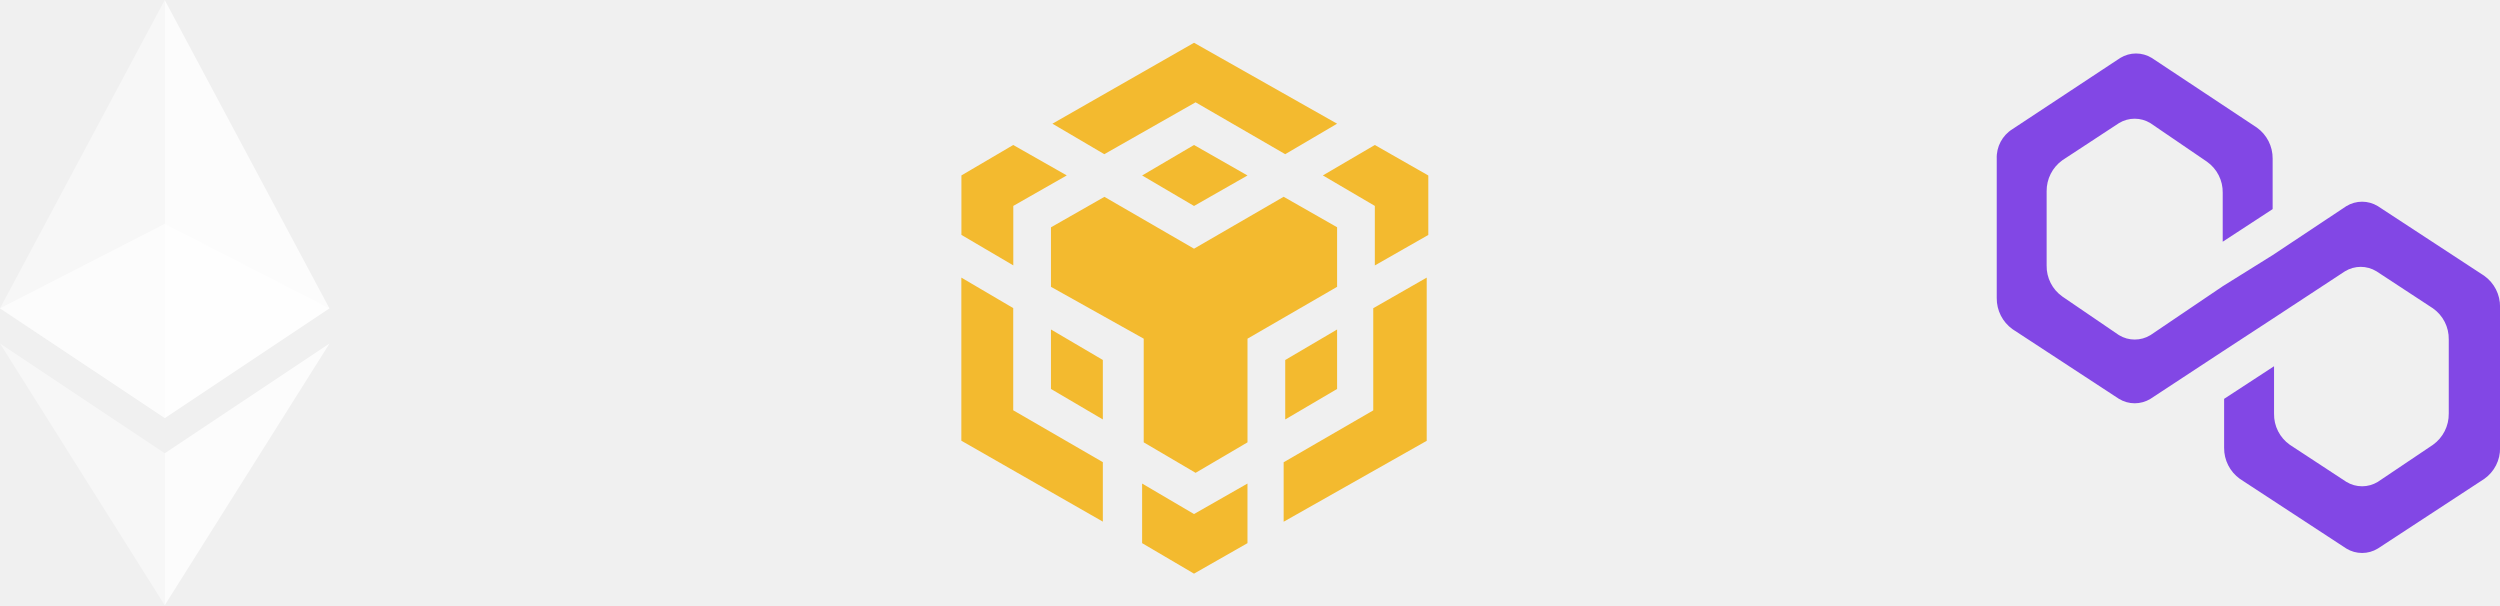
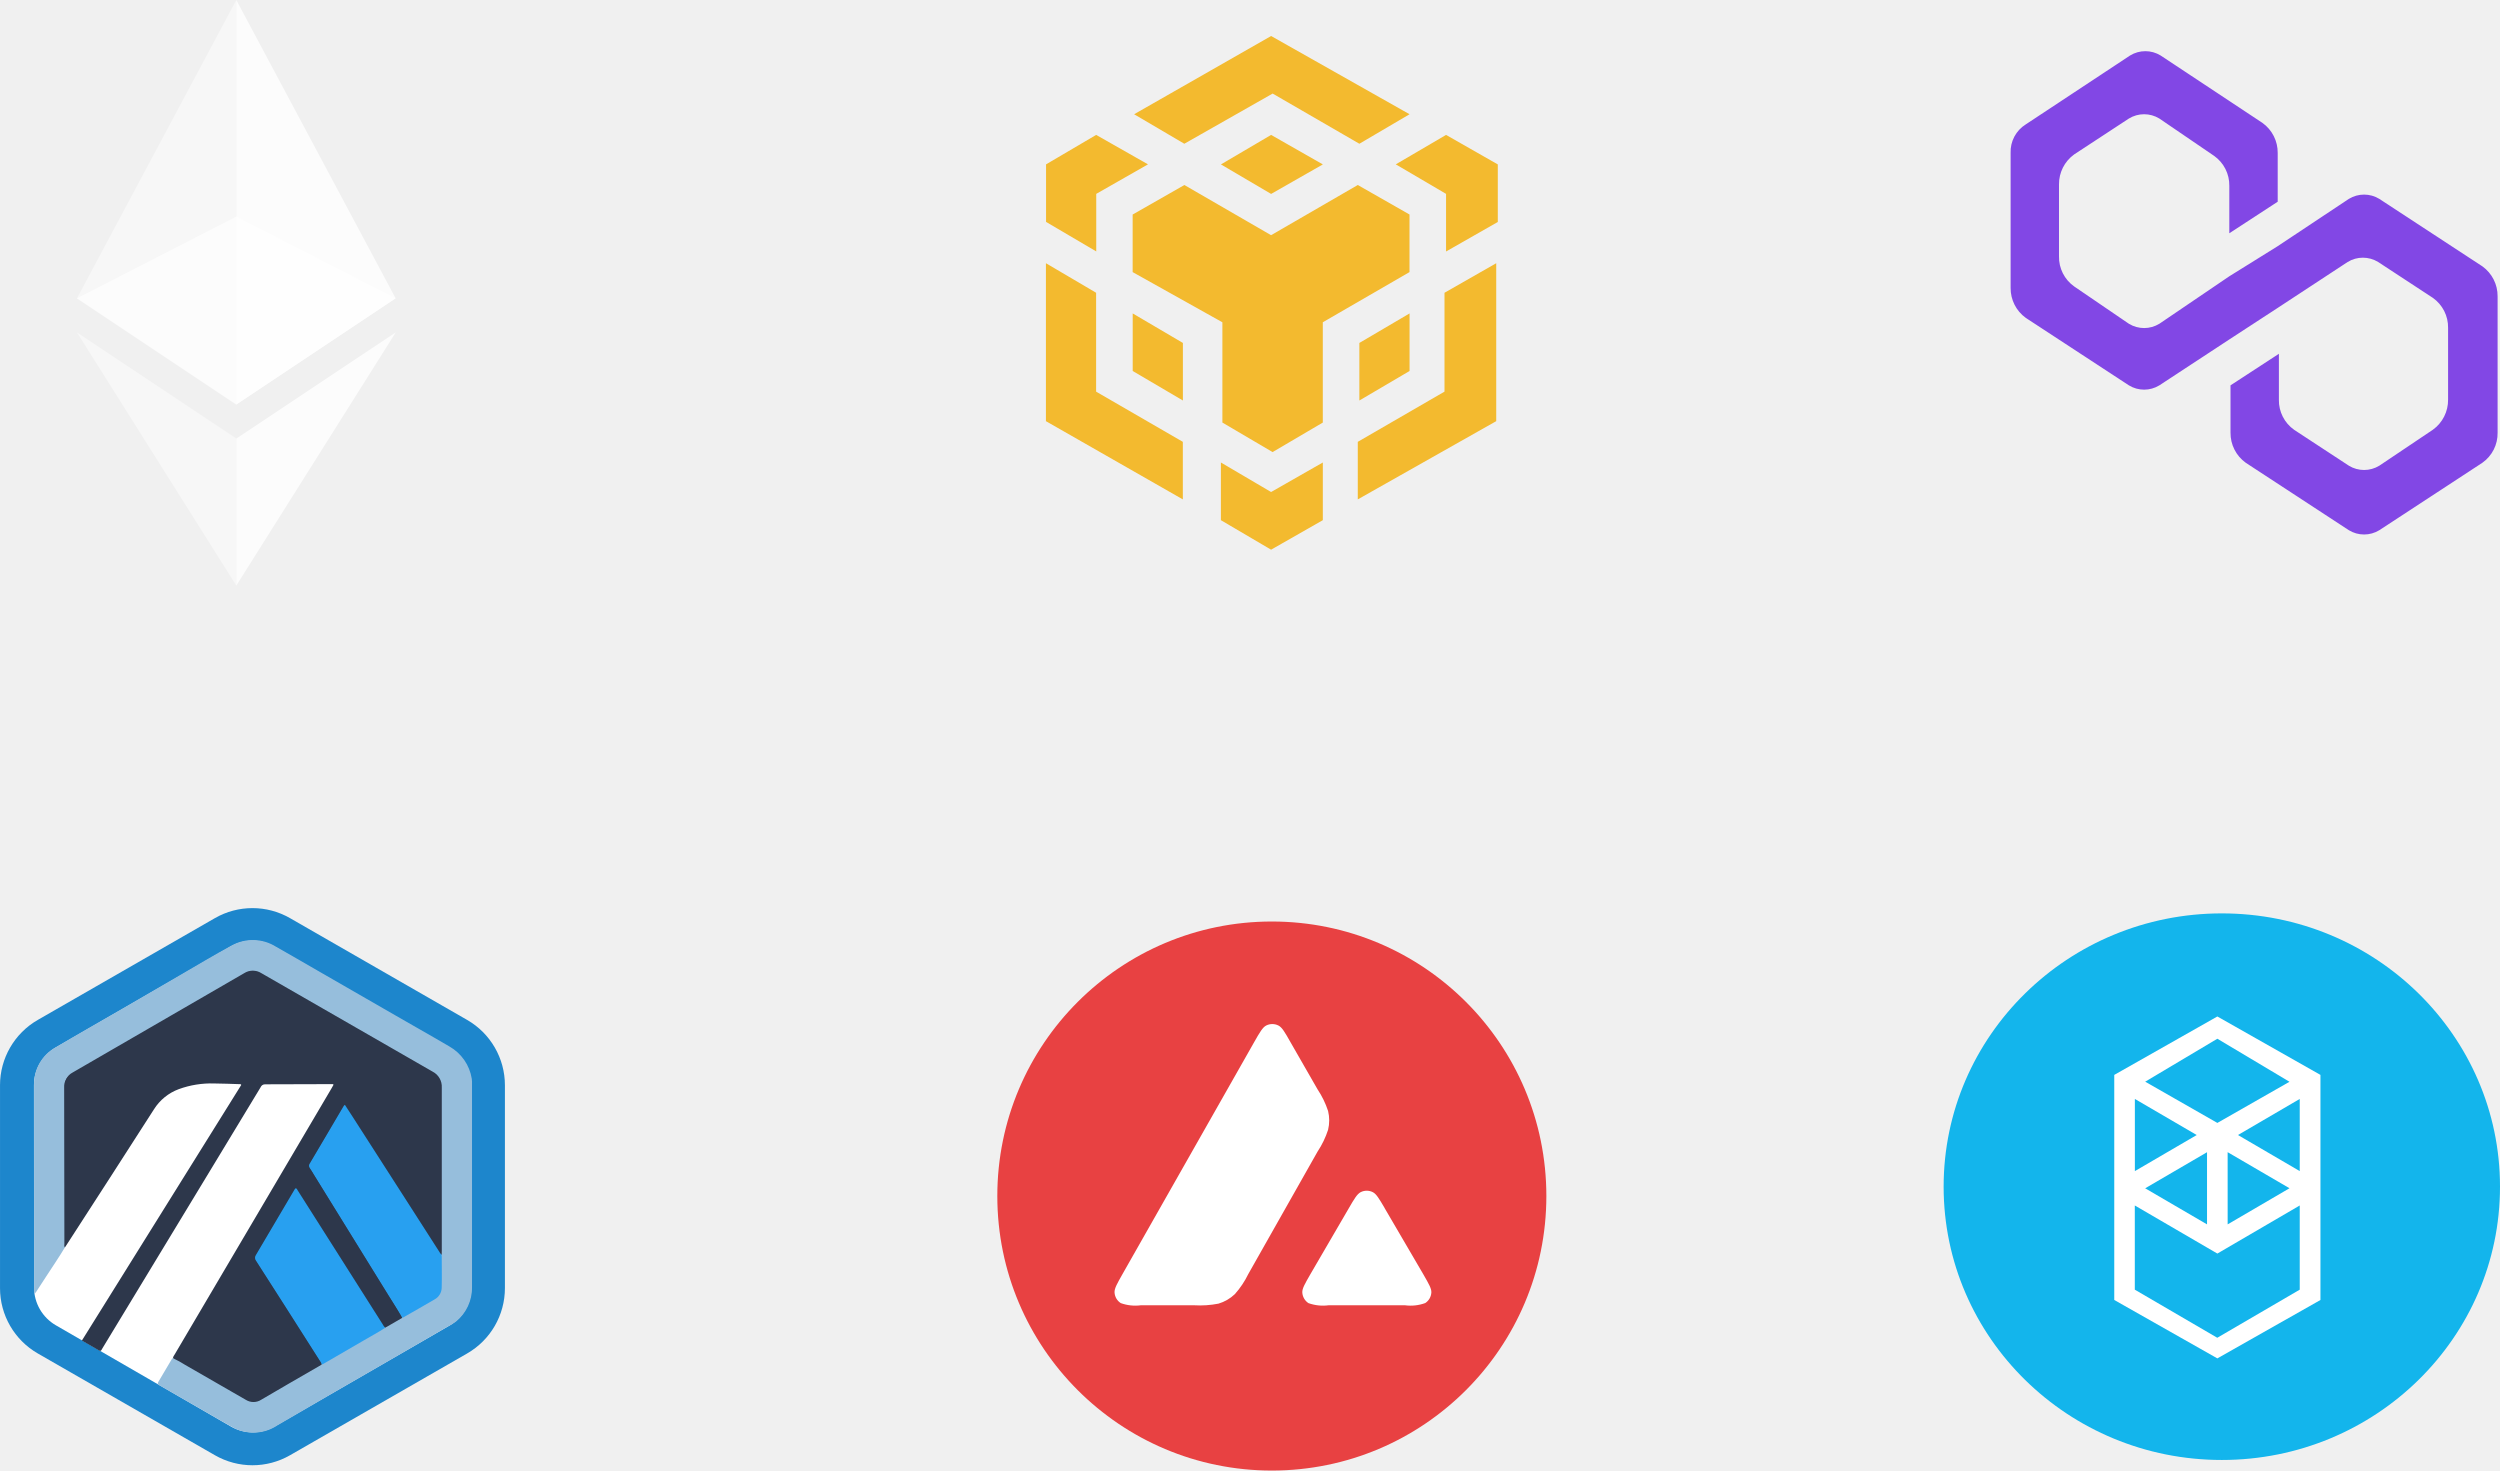
- <svg xmlns="http://www.w3.org/2000/svg" id="グループ_5207" data-name="グループ 5207" width="213.189" height="51.614" viewBox="0 0 213.189 51.614">
+ <svg xmlns="http://www.w3.org/2000/svg" width="155.006" height="91.177" viewBox="0 0 155.006 91.177">
  <defs>
    <clipPath id="clip-path">
-       <path id="パス_1997" data-name="パス 1997" d="M720.6,306.4h28.089v16.567H720.6Z" transform="translate(-720.6 -306.4)" fill="#fff" />
+       <path id="パス_1997" data-name="パス 1997" d="M720.6,306.4h19.762v11.656H720.6Z" transform="translate(-720.6 -306.4)" fill="#fff" />
    </clipPath>
    <clipPath id="clip-path-2">
-       <path id="パス_1999" data-name="パス 1999" d="M720.6,0h14.047V35.651H720.6Z" transform="translate(-720.6)" fill="#fff" />
+       <path id="パス_1999" data-name="パス 1999" d="M720.6,0h9.883V25.082H720.6Z" transform="translate(-720.6)" fill="#fff" />
    </clipPath>
    <clipPath id="clip-path-3">
-       <path id="パス_2001" data-name="パス 2001" d="M975,0h14.047V35.651H975Z" transform="translate(-975)" fill="#fff" />
+       <path id="パス_2001" data-name="パス 2001" d="M975,0h9.883V25.082H975Z" transform="translate(-975)" fill="#fff" />
    </clipPath>
    <clipPath id="clip-path-4">
-       <path id="パス_2003" data-name="パス 2003" d="M720.6,470.3h14.047v22.322H720.6Z" transform="translate(-720.6 -470.3)" fill="#fff" />
+       <path id="パス_2003" data-name="パス 2003" d="M720.6,470.3h9.883V486H720.6Z" transform="translate(-720.6 -470.3)" fill="#fff" />
    </clipPath>
    <clipPath id="clip-path-5">
-       <path id="パス_2005" data-name="パス 2005" d="M975,470.3h14.053v22.322H975Z" transform="translate(-975 -470.3)" fill="#fff" />
+       <path id="パス_2005" data-name="パス 2005" d="M975,470.3h9.887V486H975Z" transform="translate(-975 -470.3)" fill="#fff" />
    </clipPath>
  </defs>
-   <g id="binance-smart-chain-seeklogo.com" transform="translate(81.978 3.649)">
-     <path id="binancedex" d="M187.821,336.176v5.083l-4.56,2.6-4.424-2.6v-5.083l4.424,2.6Zm-24.4-17.562,4.424,2.6v8.714l7.643,4.424v5.072l-12.067-6.9Zm39.685,0v13.918l-12.2,6.9v-5.072l7.641-4.424v-8.714Zm-12.2-6.893,4.558,2.6h0V319.4l-7.641,4.422v8.84l-4.426,2.6-4.424-2.6v-8.84l-7.909-4.422v-5.074l4.558-2.6,7.641,4.422Zm-19.842,11.317,4.424,2.6v5.072l-4.424-2.6Zm24.4,0v5.072l-4.424,2.6V325.64Zm-27.619-15.733,4.566,2.595-4.56,2.6v5.072l-4.424-2.6V309.9Zm30.836,0,4.56,2.6v5.072l-4.56,2.6V312.5l-4.432-2.6Zm-15.418,0,4.56,2.6-4.56,2.6-4.424-2.6Zm0-8.716,12.2,6.9-4.424,2.6-7.643-4.424-7.784,4.424-4.424-2.6Z" transform="translate(-163.42 -298.59)" fill="#f3ba2f" />
-   </g>
-   <g id="polygon-matic-logo" transform="translate(170.273 4.562)">
-     <path id="パス_2006" data-name="パス 2006" d="M32.5,12.918a2.572,2.572,0,0,0-2.689,0l-6.275,4.171-4.258,2.654L13.11,23.915a2.572,2.572,0,0,1-2.689,0L5.6,20.628a3.172,3.172,0,0,1-1.345-2.654v-6.32A3.22,3.22,0,0,1,5.6,9l4.818-3.16a2.572,2.572,0,0,1,2.689,0l4.818,3.286a3.172,3.172,0,0,1,1.345,2.654v4.171l4.258-2.781v-4.3A3.22,3.22,0,0,0,22.186,6.22L13.222.279a2.572,2.572,0,0,0-2.689,0L1.345,6.346A2.849,2.849,0,0,0,0,8.874V20.755a3.22,3.22,0,0,0,1.345,2.654l9.076,5.94a2.572,2.572,0,0,0,2.689,0L19.273,25.3l4.258-2.781,6.163-4.045a2.572,2.572,0,0,1,2.689,0l4.818,3.16a3.172,3.172,0,0,1,1.345,2.654v6.32A3.22,3.22,0,0,1,37.2,33.268L32.5,36.427a2.572,2.572,0,0,1-2.689,0l-4.818-3.16a3.172,3.172,0,0,1-1.345-2.654V26.569l-4.258,2.781V33.52a3.22,3.22,0,0,0,1.345,2.654l9.076,5.94a2.572,2.572,0,0,0,2.689,0l9.076-5.94a3.172,3.172,0,0,0,1.345-2.654V21.513a3.22,3.22,0,0,0-1.345-2.654Z" transform="translate(0 0.1)" fill="#8247e5" />
-   </g>
-   <g id="ethereum_1_" data-name="ethereum (1)" transform="translate(0)">
-     <g id="グループ_5171" data-name="グループ 5171" transform="translate(0 19.084)" opacity="0.6">
-       <g id="グループ_5170" data-name="グループ 5170" transform="translate(0)" clip-path="url(#clip-path)">
-         <path id="パス_1996" data-name="パス 1996" d="M734.647,306.4,720.6,313.606l14.047,9.361,14.042-9.361Z" transform="translate(-720.6 -306.4)" fill="#fff" />
+   <g id="グループ_68858" data-name="グループ 68858" transform="translate(-246.152 -2870.514)">
+     <g id="arbirtum_logo" data-name="arbirtum logo" transform="translate(246.152 2926.819)">
+       <g id="Group_1" data-name="Group 1" transform="translate(0 0)">
+         <path id="Polygon_1" data-name="Polygon 1" d="M23.563,0a4.672,4.672,0,0,1,4.051,2.344l6.309,10.98a4.673,4.673,0,0,1,0,4.656l-6.309,10.98a4.672,4.672,0,0,1-4.051,2.345H10.982a4.672,4.672,0,0,1-4.051-2.344L.621,17.981a4.673,4.673,0,0,1,0-4.656L6.931,2.345A4.672,4.672,0,0,1,10.982,0Z" transform="translate(31.306 0) rotate(90)" fill="#1d86cc" />
+       </g>
+       <g id="arbitrum" transform="translate(2.104 1.981)">
+         <path id="Path_83" data-name="Path 83" d="M2292.195,501.715l-10.84,6.261a2.709,2.709,0,0,0-1.355,2.348l.007,12.536a2.709,2.709,0,0,0,1.354,2.344l10.853,6.274a2.709,2.709,0,0,0,2.71,0l10.84-6.259a2.711,2.711,0,0,0,1.355-2.348l-.007-12.536a2.709,2.709,0,0,0-1.353-2.344l-10.853-6.274a2.71,2.71,0,0,0-2.71,0Z" transform="translate(-2280 -501.318)" fill="#fff" />
+         <path id="Path_84" data-name="Path 84" d="M2305.9,544.588a.512.512,0,0,1,.106-.222q4.864-8.253,9.73-16.506c.045-.076.087-.155.125-.223-.028-.05-.061-.04-.089-.04-1.386,0-2.771.014-4.158.012a.291.291,0,0,0-.276.185q-1.567,2.593-3.14,5.185l-6.661,10.989c-.019.032-.04.064-.057.1-.04.076-.084.088-.164.041-.345-.2-.693-.4-1.059-.611l9.882-15.849c-.021-.064-.065-.048-.1-.05-.53-.016-1.06-.039-1.589-.043a5.87,5.87,0,0,0-2.183.352,3.085,3.085,0,0,0-1.539,1.249q-2.708,4.224-5.437,8.436c-.029.044-.059.088-.088.132-.1,0-.089-.086-.1-.146a1.811,1.811,0,0,1-.006-.272c0-3.105.01-6.211-.01-9.316a1.339,1.339,0,0,1,.767-1.293c2.388-1.361,4.76-2.751,7.14-4.126,1.062-.614,2.128-1.222,3.182-1.848a1.2,1.2,0,0,1,1.341,0c1.939,1.138,3.9,2.25,5.845,3.371q2.2,1.27,4.412,2.535c.1.06.208.124.314.183a1.02,1.02,0,0,1,.54.958q0,5.067,0,10.134a.653.653,0,0,1-.027.246c-.117.113-.159-.014-.2-.074-.175-.246-.333-.506-.5-.761q-1.956-3.062-3.926-6.115c-.441-.688-.887-1.373-1.324-2.064-.1-.161-.121-.164-.222.01q-.988,1.671-1.974,3.343a.34.34,0,0,0,.04.4q.814,1.312,1.624,2.627l2.77,4.481q.56.908,1.123,1.815a.458.458,0,0,1,.111.291c-.075.149-.231.191-.361.259a2.747,2.747,0,0,1-.7.364c-.134-.034-.182-.154-.245-.253-.858-1.338-1.7-2.682-2.556-4.023-.876-1.378-1.749-2.762-2.628-4.139-.113-.177-.131-.178-.237,0-.766,1.288-1.521,2.582-2.288,3.869a.344.344,0,0,0,.019.4c1.034,1.593,2.044,3.2,3.067,4.8.285.446.572.891.852,1.34.055.087.129.175.08.293a4.862,4.862,0,0,1-.865.537q-1.433.834-2.868,1.665a.947.947,0,0,1-1.028,0q-2.113-1.222-4.234-2.434A.551.551,0,0,1,2305.9,544.588Z" transform="translate(-2297.285 -518.665)" fill="#2d374b" />
+         <path id="Path_85" data-name="Path 85" d="M2305.405,520.5c0-.083.006-.167.006-.25q0-5.055,0-10.11a1.05,1.05,0,0,0-.574-1q-5.308-3.043-10.609-6.1a.984.984,0,0,0-1.07,0q-2.944,1.711-5.895,3.413l-4.736,2.742a.986.986,0,0,0-.53.93q.012,4.851.014,9.7c0,.072-.029.152.033.216-.374.622-.784,1.221-1.179,1.829q-.295.458-.593.913c-.032.049-.069.094-.132.18,0-.1-.01-.158-.01-.214q0-6.4,0-12.794a2.578,2.578,0,0,1,1.346-2.321c1.372-.815,2.762-1.6,4.144-2.4,1.166-.675,2.328-1.355,3.492-2.031,1.086-.631,2.161-1.28,3.266-1.877a2.7,2.7,0,0,1,2.752.072c.888.5,1.772,1.017,2.657,1.526l2.5,1.439,2.3,1.324L2304.88,507c.335.192.669.385,1,.581a2.808,2.808,0,0,1,1.39,2,1.981,1.981,0,0,1,.015.363q0,6.295,0,12.589a2.7,2.7,0,0,1-.973,2.091,3.243,3.243,0,0,1-.561.344q-1.705.995-3.416,1.982-1.818,1.051-3.636,2.1-1.747,1.013-3.492,2.033a2.59,2.59,0,0,1-.958.395,2.7,2.7,0,0,1-1.682-.214c-.58-.311-1.145-.648-1.716-.976q-1.152-.661-2.3-1.324l-.65-.372c-.08-.045-.135-.091-.072-.2.287-.48.569-.964.855-1.445.01-.018.036-.026.054-.039a6.663,6.663,0,0,1,.771.424q1.879,1.075,3.752,2.16a.885.885,0,0,0,.962-.01c1.186-.7,2.378-1.382,3.568-2.071.059-.034.119-.065.179-.1a.981.981,0,0,1,.433-.316c1.075-.616,2.141-1.244,3.216-1.858.09-.051.171-.13.288-.117l1.053-.61c.064-.135.2-.178.317-.244.529-.306,1.054-.62,1.588-.916a.907.907,0,0,0,.484-.858c.005-.536,0-1.072,0-1.608a.4.4,0,0,1,.055-.285Z" transform="translate(-2280.123 -500.986)" fill="#96bedc" />
+         <path id="Path_90" data-name="Path 90" d="M2468.211,618.075c0,.665.018,1.332,0,2a.843.843,0,0,1-.441.764c-.67.38-1.328.78-2,1.149-.269-.491-.579-.958-.873-1.434q-2.291-3.711-4.585-7.418c-.092-.148-.175-.3-.277-.442a.223.223,0,0,1,0-.286c.365-.611.724-1.225,1.086-1.838l1-1.7a.191.191,0,0,1,.089-.093q.263.4.526.812l3.166,4.929,2.146,3.345A.683.683,0,0,0,2468.211,618.075Z" transform="translate(-2442.928 -598.559)" fill="#28a0f0" />
+         <path id="Path_91" data-name="Path 91" d="M2432.773,672.023c-.436.286-.9.529-1.347.794-.814.479-1.633.948-2.45,1.422l-.139.077a.383.383,0,0,0-.093-.2l-2.183-3.429q-.9-1.408-1.8-2.813a.289.289,0,0,1-.016-.351q1.206-2.031,2.4-4.067c.019-.031.034-.068.081-.078.065.015.081.08.112.129l4.345,6.845q.463.729.925,1.457a.72.72,0,0,0,.161.218Z" transform="translate(-2410.986 -647.988)" fill="#28a0f0" />
      </g>
    </g>
-     <g id="グループ_5173" data-name="グループ 5173" transform="translate(0)" opacity="0.45">
-       <g id="グループ_5172" data-name="グループ 5172" transform="translate(0)" clip-path="url(#clip-path-2)">
-         <path id="パス_1998" data-name="パス 1998" d="M720.6,26.29l14.047,9.361V0Z" transform="translate(-720.6)" fill="#fff" />
+     <g id="avalanche-avax-logo" transform="translate(307.988 2927.65)">
+       <rect id="長方形_19555" data-name="長方形 19555" width="21.033" height="19.129" transform="translate(6.493 5.825)" fill="#fff" />
+       <path id="パス_59301" data-name="パス 59301" d="M34.542,18.021A17.021,17.021,0,1,1,17.521,1,17.021,17.021,0,0,1,34.542,18.021ZM12.7,24.794h-3.3a2.652,2.652,0,0,1-1.246-.134A.84.84,0,0,1,7.768,24c-.013-.247.159-.548.5-1.15L16.426,8.478c.347-.61.523-.916.744-1.029a.842.842,0,0,1,.761,0c.222.113.4.418.744,1.029L20.352,11.4l.009.015a5.49,5.49,0,0,1,.648,1.336,2.483,2.483,0,0,1,0,1.162,5.511,5.511,0,0,1-.652,1.351l-4.284,7.573-.011.019a5.433,5.433,0,0,1-.834,1.247,2.494,2.494,0,0,1-1.016.59A5.976,5.976,0,0,1,12.7,24.794Zm8.342,0h4.733a2.633,2.633,0,0,0,1.259-.138A.837.837,0,0,0,27.412,24c.012-.239-.156-.528-.484-1.1l-.034-.059-2.371-4.056L24.5,18.74c-.333-.563-.5-.848-.717-.958a.833.833,0,0,0-.757,0c-.217.113-.393.41-.74,1.008l-2.362,4.056-.008.014c-.346.6-.519.9-.506,1.14a.847.847,0,0,0,.38.661A2.674,2.674,0,0,0,21.04,24.794Z" transform="translate(-0.5 -1)" fill="#e84142" fill-rule="evenodd" />
+     </g>
+     <g id="Layer_2" data-name="Layer 2" transform="translate(366.662 2927.146)">
+       <g id="Layer_1" data-name="Layer 1" transform="translate(0)">
+         <ellipse id="楕円形_79" data-name="楕円形 79" cx="17.248" cy="16.945" rx="17.248" ry="16.945" fill="#13b5ec" />
+         <g id="グループ_68857" data-name="グループ 68857" transform="translate(10.579 6.392)">
+           <path id="パス_59302" data-name="パス 59302" d="M17.67,13.35,21.5,11.113v4.474ZM21.5,22.938l-5.113,2.983-5.113-2.983v-5.22L16.392,20.7,21.5,17.718ZM11.278,11.113l3.835,2.237-3.835,2.237Zm5.752,3.3,3.835,2.237L17.031,18.89ZM15.752,18.89l-3.835-2.237,3.835-2.237Zm5.113-8.842L16.392,12.6l-4.474-2.557,4.474-2.663ZM10,9.622V23.577L16.392,27.2l6.392-3.622V9.622L16.392,6Z" transform="translate(-10 -6)" fill="#fff" fill-rule="evenodd" />
+         </g>
      </g>
    </g>
-     <g id="グループ_5175" data-name="グループ 5175" transform="translate(14.047)" opacity="0.8">
-       <g id="グループ_5174" data-name="グループ 5174" transform="translate(0)" clip-path="url(#clip-path-3)">
-         <path id="パス_2000" data-name="パス 2000" d="M975,0V35.651l14.042-9.361Z" transform="translate(-975)" fill="#fff" />
+     <g id="binance-smart-chain-seeklogo.com" transform="translate(311.002 2872.746)">
+       <path id="binancedex" d="M180.588,325.034v3.576l-3.208,1.83-3.112-1.83v-3.576l3.112,1.83ZM163.42,312.678l3.112,1.832v6.131l5.377,3.112v3.569l-8.489-4.851Zm27.92,0v9.792l-8.584,4.851v-3.569l5.376-3.112V314.51Zm-8.584-4.85,3.207,1.83h0v3.57l-5.376,3.111v6.219l-3.114,1.83-3.112-1.83V316.34l-5.564-3.111v-3.57l3.207-1.83,5.376,3.111ZM168.8,315.791l3.112,1.83v3.569l-3.112-1.83Zm17.166,0v3.569l-3.112,1.83v-3.569Zm-19.431-11.069,3.213,1.826-3.208,1.83v3.569l-3.112-1.83v-3.569Zm21.694,0,3.208,1.83v3.569l-3.208,1.83v-3.573l-3.118-1.83Zm-10.847,0,3.208,1.83-3.208,1.83-3.112-1.83Zm0-6.132,8.584,4.851-3.112,1.83-5.377-3.112L172,305.271l-3.112-1.83Z" transform="translate(-163.42 -298.59)" fill="#f3ba2f" />
+     </g>
+     <g id="polygon-matic-logo" transform="translate(370.815 2873.687)">
+       <path id="パス_2006" data-name="パス 2006" d="M22.862,9.059a1.809,1.809,0,0,0-1.892,0l-4.415,2.934-3,1.867L9.224,16.8a1.809,1.809,0,0,1-1.892,0l-3.39-2.312A2.232,2.232,0,0,1,3,12.616V8.17A2.266,2.266,0,0,1,3.942,6.3l3.39-2.223a1.809,1.809,0,0,1,1.892,0l3.39,2.312a2.232,2.232,0,0,1,.946,1.867v2.934l3-1.956V6.214a2.266,2.266,0,0,0-.946-1.867L9.3.167a1.809,1.809,0,0,0-1.892,0L.946,4.435A2,2,0,0,0,0,6.214v8.359A2.266,2.266,0,0,0,.946,16.44l6.386,4.179a1.809,1.809,0,0,0,1.892,0l4.336-2.846,3-1.956,4.336-2.846a1.809,1.809,0,0,1,1.892,0l3.39,2.223a2.232,2.232,0,0,1,.946,1.867v4.446a2.266,2.266,0,0,1-.946,1.867L22.862,25.6a1.809,1.809,0,0,1-1.892,0l-3.39-2.223a2.232,2.232,0,0,1-.946-1.867V18.663l-3,1.956v2.934a2.266,2.266,0,0,0,.946,1.867L20.97,29.6a1.809,1.809,0,0,0,1.892,0l6.386-4.179a2.232,2.232,0,0,0,.946-1.867V15.106a2.266,2.266,0,0,0-.946-1.867Z" transform="translate(0 0.1)" fill="#8247e5" />
+     </g>
+     <g id="ethereum_1_" data-name="ethereum (1)" transform="translate(250.92 2870.514)">
+       <g id="グループ_5171" data-name="グループ 5171" transform="translate(0 13.426)" opacity="0.6">
+         <g id="グループ_5170" data-name="グループ 5170" clip-path="url(#clip-path)">
+           <path id="パス_1996" data-name="パス 1996" d="M730.483,306.4l-9.883,5.07,9.883,6.586,9.879-6.586Z" transform="translate(-720.6 -306.4)" fill="#fff" />
+         </g>
      </g>
-     </g>
-     <g id="グループ_5177" data-name="グループ 5177" transform="translate(0 29.292)" opacity="0.45">
-       <g id="グループ_5176" data-name="グループ 5176" transform="translate(0)" clip-path="url(#clip-path-4)">
-         <path id="パス_2002" data-name="パス 2002" d="M720.6,470.3l14.047,22.322V479.661Z" transform="translate(-720.6 -470.3)" fill="#fff" />
+       <g id="グループ_5173" data-name="グループ 5173" transform="translate(0)" opacity="0.45">
+         <g id="グループ_5172" data-name="グループ 5172" clip-path="url(#clip-path-2)">
+           <path id="パス_1998" data-name="パス 1998" d="M720.6,18.5l9.883,6.586V0Z" transform="translate(-720.6)" fill="#fff" />
+         </g>
      </g>
-     </g>
-     <g id="グループ_5179" data-name="グループ 5179" transform="translate(14.047 29.292)" opacity="0.8">
-       <g id="グループ_5178" data-name="グループ 5178" transform="translate(0)" clip-path="url(#clip-path-5)">
-         <path id="パス_2004" data-name="パス 2004" d="M975,479.661v12.961L989.053,470.3Z" transform="translate(-975 -470.3)" fill="#fff" />
+       <g id="グループ_5175" data-name="グループ 5175" transform="translate(9.883)" opacity="0.8">
+         <g id="グループ_5174" data-name="グループ 5174" transform="translate(0)" clip-path="url(#clip-path-3)">
+           <path id="パス_2000" data-name="パス 2000" d="M975,0V25.082l9.879-6.586Z" transform="translate(-975)" fill="#fff" />
+         </g>
+       </g>
+       <g id="グループ_5177" data-name="グループ 5177" transform="translate(0 20.608)" opacity="0.45">
+         <g id="グループ_5176" data-name="グループ 5176" clip-path="url(#clip-path-4)">
+           <path id="パス_2002" data-name="パス 2002" d="M720.6,470.3l9.883,15.7v-9.119Z" transform="translate(-720.6 -470.3)" fill="#fff" />
+         </g>
+       </g>
+       <g id="グループ_5179" data-name="グループ 5179" transform="translate(9.883 20.608)" opacity="0.8">
+         <g id="グループ_5178" data-name="グループ 5178" transform="translate(0)" clip-path="url(#clip-path-5)">
+           <path id="パス_2004" data-name="パス 2004" d="M975,476.886V486l9.887-15.7Z" transform="translate(-975 -470.3)" fill="#fff" />
+         </g>
      </g>
    </g>
  </g>
</svg>
